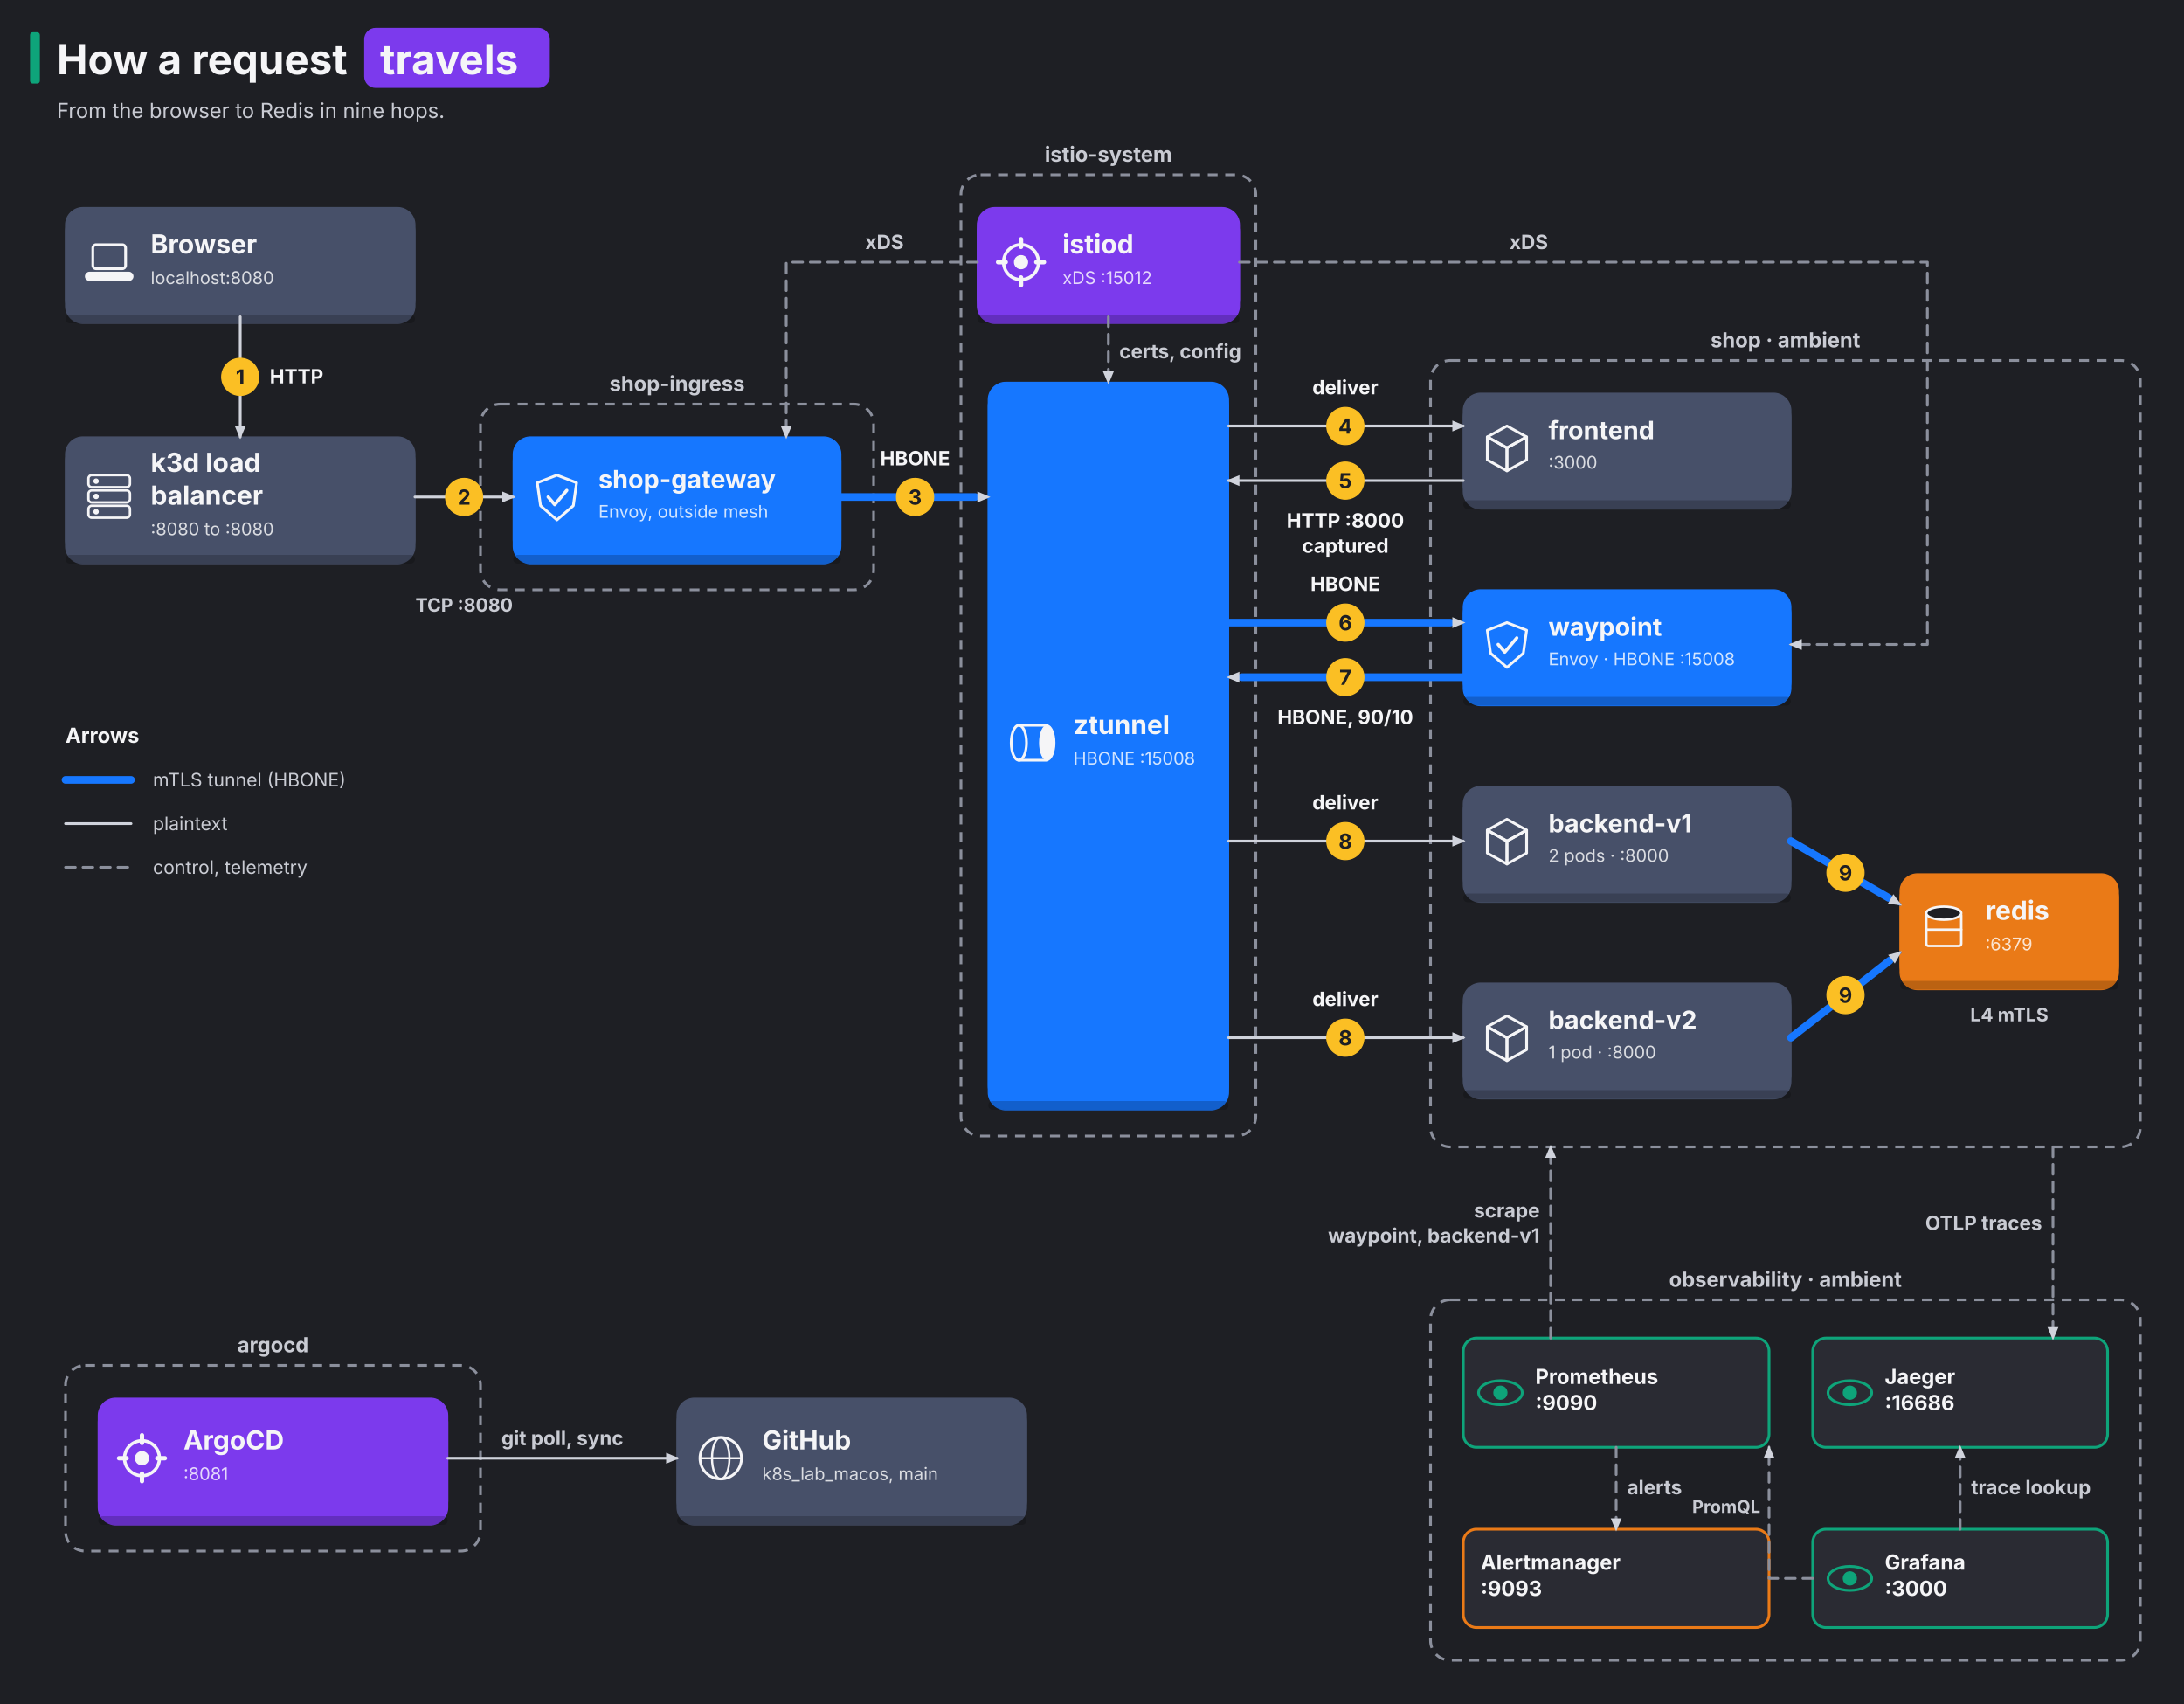
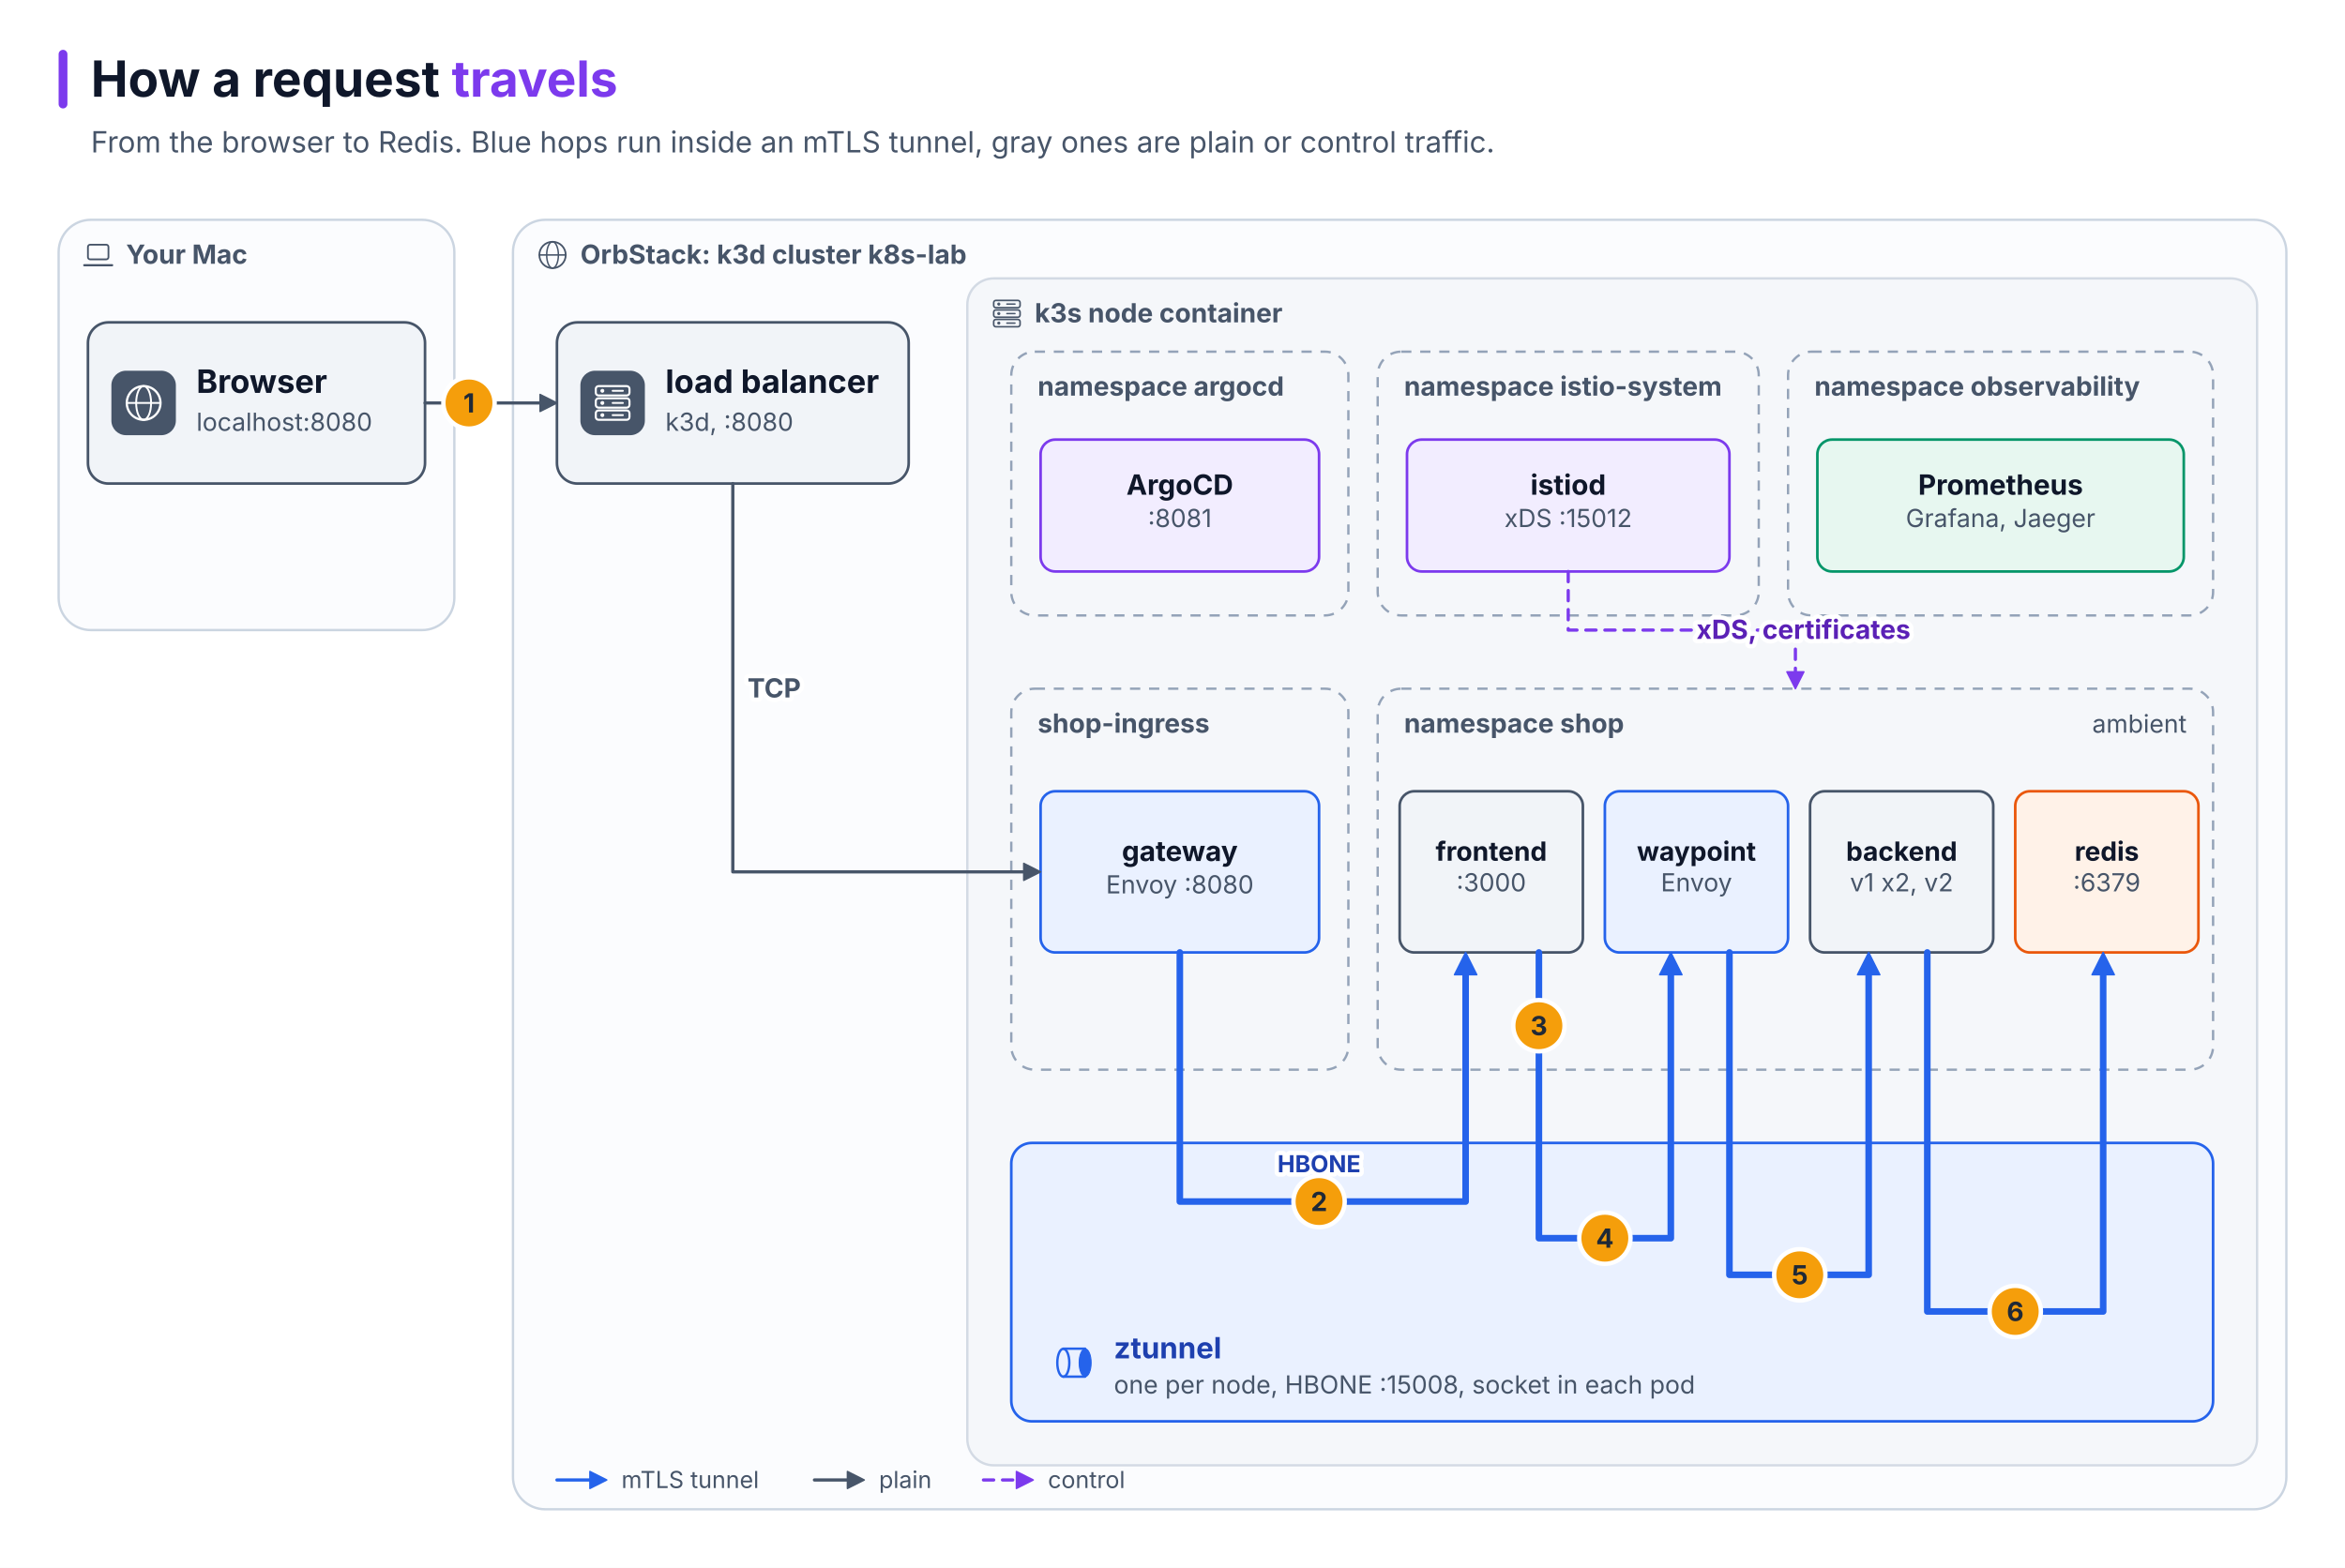
- <svg xmlns="http://www.w3.org/2000/svg" width="2000" height="1560" viewBox="0 0 2000 1560" font-family="Inter, -apple-system, 'Segoe UI', Helvetica, Arial, sans-serif">
-   <rect width="2000" height="1560" fill="#1e1f24" />
-   <defs>
-     <marker id="h" markerWidth="12" markerHeight="10" refX="10" refY="5" orient="auto" markerUnits="userSpaceOnUse">
-       <path d="M0,0 L12,5 L0,10 z" fill="#d0d3dc" />
-     </marker>
-   </defs>
-   <rect x="28.0" y="30.0" width="8.0" height="46.0" rx="2" fill="#0ea47a" stroke="#0ea47a" stroke-width="1" />
-   <text x="52.0" y="68.0" font-size="38" fill="#f5f5f7" font-weight="700" text-anchor="start">How a request</text>
-   <rect x="334.0" y="26.0" width="169.0" height="54.0" rx="10" fill="#7c3aed" stroke="#7c3aed" stroke-width="1" />
-   <text x="348.0" y="68.0" font-size="38" fill="#f5f5f7" font-weight="700" text-anchor="start">travels</text>
-   <text x="52.0" y="108.0" font-size="19" fill="#c9cbd3" text-anchor="start">From the browser to Redis in nine hops.</text>
-   <rect x="60.0" y="196.0" width="320.0" height="100.0" rx="16" fill="#475069" stroke="#475069" stroke-width="1" />
-   <rect x="60.0" y="190.0" width="320.0" height="100.0" rx="16" fill="#475069" stroke="#475069" stroke-width="1" />
-   <rect x="60.0" y="288.0" width="320.0" height="8.0" rx="4" fill="#00000033" stroke="#00000033" stroke-width="0" />
-   <rect x="85.0" y="224.0" width="30.0" height="22.0" rx="3" fill="none" stroke="#f5f5f7" stroke-width="2.5" />
-   <rect x="79.0" y="250.0" width="42.0" height="6.0" rx="3" fill="#f5f5f7" stroke="#f5f5f7" stroke-width="2.5" />
-   <text x="138.0" y="232.0" font-size="24" fill="#f5f5f7" font-weight="700" text-anchor="start">Browser</text>
-   <text x="138.0" y="260.0" font-size="16" fill="#ffffffcc" text-anchor="start">localhost:8080</text>
-   <rect x="60.0" y="406.0" width="320.0" height="110.0" rx="16" fill="#475069" stroke="#475069" stroke-width="1" />
-   <rect x="60.0" y="400.0" width="320.0" height="110.0" rx="16" fill="#475069" stroke="#475069" stroke-width="1" />
-   <rect x="60.0" y="508.0" width="320.0" height="8.0" rx="4" fill="#00000033" stroke="#00000033" stroke-width="0" />
-   <rect x="81.0" y="435.0" width="38.0" height="11.0" rx="3" fill="none" stroke="#f5f5f7" stroke-width="2.2" />
-   <ellipse cx="88.0" cy="440.5" rx="2" ry="2" fill="#f5f5f7" stroke="#f5f5f7" stroke-width="1" />
-   <rect x="81.0" y="449.0" width="38.0" height="11.0" rx="3" fill="none" stroke="#f5f5f7" stroke-width="2.2" />
-   <ellipse cx="88.0" cy="454.5" rx="2" ry="2" fill="#f5f5f7" stroke="#f5f5f7" stroke-width="1" />
-   <rect x="81.0" y="463.0" width="38.0" height="11.0" rx="3" fill="none" stroke="#f5f5f7" stroke-width="2.2" />
-   <ellipse cx="88.0" cy="468.5" rx="2" ry="2" fill="#f5f5f7" stroke="#f5f5f7" stroke-width="1" />
-   <text x="138.0" y="432.0" font-size="24" fill="#f5f5f7" font-weight="700" text-anchor="start">k3d load</text>
-   <text x="138.0" y="462.0" font-size="24" fill="#f5f5f7" font-weight="700" text-anchor="start">balancer</text>
-   <text x="138.0" y="490.0" font-size="16" fill="#ffffffcc" text-anchor="start">:8080 to :8080</text>
-   <polyline points="220.0,290.0 220.0,400.0" fill="none" stroke="#d0d3dc" stroke-width="2.5" stroke-linecap="round" stroke-linejoin="round" marker-end="url(#h)" />
-   <ellipse cx="220.0" cy="345.0" rx="17" ry="17" fill="#fbbf24" stroke="#fbbf24" stroke-width="1" />
-   <text x="220.0" y="352.0" font-size="19" fill="#1e1f24" font-weight="700" text-anchor="middle">1</text>
-   <text x="247.0" y="351.0" font-size="18" fill="#f5f5f7" font-weight="700" text-anchor="start">HTTP</text>
-   <rect x="440.0" y="370.0" width="360.0" height="170.0" rx="18" fill="#00000000" stroke="#8b8f9c" stroke-width="2.5" stroke-dasharray="9 7" />
-   <text x="620.0" y="358.0" font-size="19" fill="#c9cbd3" font-weight="700" text-anchor="middle">shop-ingress</text>
-   <rect x="470.0" y="406.0" width="300.0" height="110.0" rx="16" fill="#1677ff" stroke="#1677ff" stroke-width="1" />
-   <rect x="470.0" y="400.0" width="300.0" height="110.0" rx="16" fill="#1677ff" stroke="#1677ff" stroke-width="1" />
-   <rect x="470.0" y="508.0" width="300.0" height="8.0" rx="4" fill="#00000033" stroke="#00000033" stroke-width="0" />
-   <polygon points="510.0,435.0 528.0,442.0 525.0,463.0 510.0,476.0 495.0,463.0 492.0,442.0" fill="none" stroke="#f5f5f7" stroke-width="2.5" stroke-linejoin="round" />
-   <polyline points="502.0,455.0 508.0,462.0 519.0,449.0" fill="none" stroke="#f5f5f7" stroke-width="3" stroke-linecap="round" stroke-linejoin="round" />
-   <text x="548.0" y="447.0" font-size="23" fill="#f5f5f7" font-weight="700" text-anchor="start">shop-gateway</text>
-   <text x="548.0" y="474.0" font-size="16" fill="#ffffffcc" text-anchor="start">Envoy, outside mesh</text>
-   <polyline points="380.0,455.0 470.0,455.0" fill="none" stroke="#d0d3dc" stroke-width="2.5" stroke-linecap="round" stroke-linejoin="round" marker-end="url(#h)" />
-   <ellipse cx="425.0" cy="455.0" rx="17" ry="17" fill="#fbbf24" stroke="#fbbf24" stroke-width="1" />
-   <text x="425.0" y="462.0" font-size="19" fill="#1e1f24" font-weight="700" text-anchor="middle">2</text>
-   <text x="425.0" y="560.0" font-size="17" fill="#c9cbd3" font-weight="700" text-anchor="middle">TCP :8080</text>
-   <rect x="880.0" y="160.0" width="270.0" height="880.0" rx="18" fill="#00000000" stroke="#8b8f9c" stroke-width="2.5" stroke-dasharray="9 7" />
-   <text x="1015.0" y="148.0" font-size="19" fill="#c9cbd3" font-weight="700" text-anchor="middle">istio-system</text>
-   <rect x="895.0" y="196.0" width="240.0" height="100.0" rx="16" fill="#7c3aed" stroke="#7c3aed" stroke-width="1" />
-   <rect x="895.0" y="190.0" width="240.0" height="100.0" rx="16" fill="#7c3aed" stroke="#7c3aed" stroke-width="1" />
-   <rect x="895.0" y="288.0" width="240.0" height="8.0" rx="4" fill="#00000033" stroke="#00000033" stroke-width="0" />
-   <ellipse cx="935.0" cy="240.0" rx="16" ry="16" fill="none" stroke="#f5f5f7" stroke-width="3" />
-   <ellipse cx="935.0" cy="240.0" rx="6" ry="6" fill="#f5f5f7" stroke="#f5f5f7" stroke-width="1" />
-   <polyline points="935.0,219.0 935.0,226.0" fill="none" stroke="#f5f5f7" stroke-width="4" stroke-linecap="round" stroke-linejoin="round" />
-   <polyline points="935.0,254.0 935.0,261.0" fill="none" stroke="#f5f5f7" stroke-width="4" stroke-linecap="round" stroke-linejoin="round" />
-   <polyline points="914.0,240.0 921.0,240.0" fill="none" stroke="#f5f5f7" stroke-width="4" stroke-linecap="round" stroke-linejoin="round" />
-   <polyline points="949.0,240.0 956.0,240.0" fill="none" stroke="#f5f5f7" stroke-width="4" stroke-linecap="round" stroke-linejoin="round" />
-   <text x="973.0" y="232.0" font-size="24" fill="#f5f5f7" font-weight="700" text-anchor="start">istiod</text>
-   <text x="973.0" y="260.0" font-size="16" fill="#ffffffcc" text-anchor="start">xDS :15012</text>
-   <rect x="905.0" y="356.0" width="220.0" height="660.0" rx="16" fill="#1677ff" stroke="#1677ff" stroke-width="1" />
-   <rect x="905.0" y="350.0" width="220.0" height="660.0" rx="16" fill="#1677ff" stroke="#1677ff" stroke-width="1" />
-   <rect x="905.0" y="1008.0" width="220.0" height="8.0" rx="4" fill="#00000033" stroke="#00000033" stroke-width="0" />
-   <ellipse cx="933.0" cy="680.0" rx="7" ry="16" fill="none" stroke="#f5f5f7" stroke-width="2.5" />
-   <polyline points="933.0,664.0 959.0,664.0" fill="none" stroke="#f5f5f7" stroke-width="2.5" stroke-linecap="round" stroke-linejoin="round" />
-   <polyline points="933.0,696.0 959.0,696.0" fill="none" stroke="#f5f5f7" stroke-width="2.5" stroke-linecap="round" stroke-linejoin="round" />
-   <ellipse cx="959.0" cy="680.0" rx="7" ry="16" fill="#f5f5f7" stroke="#f5f5f7" stroke-width="1" />
-   <text x="983.0" y="672.0" font-size="24" fill="#f5f5f7" font-weight="700" text-anchor="start">ztunnel</text>
-   <text x="983.0" y="700.0" font-size="16" fill="#ffffffcc" text-anchor="start">HBONE :15008</text>
-   <polyline points="770.0,455.0 893.0,455.0" fill="none" stroke="#1677ff" stroke-width="7" stroke-linecap="round" stroke-linejoin="round" />
-   <polyline points="770.0,455.0 905.0,455.0" fill="none" stroke="#1677ff" stroke-width="2.5" stroke-linecap="round" stroke-linejoin="round" marker-end="url(#h)" />
-   <ellipse cx="838.0" cy="455.0" rx="17" ry="17" fill="#fbbf24" stroke="#fbbf24" stroke-width="1" />
-   <text x="838.0" y="462.0" font-size="19" fill="#1e1f24" font-weight="700" text-anchor="middle">3</text>
-   <text x="838.0" y="426.0" font-size="18" fill="#f5f5f7" font-weight="700" text-anchor="middle">HBONE</text>
-   <rect x="1310.0" y="330.0" width="650.0" height="720.0" rx="18" fill="#00000000" stroke="#8b8f9c" stroke-width="2.5" stroke-dasharray="9 7" />
-   <text x="1635.0" y="318.0" font-size="19" fill="#c9cbd3" font-weight="700" text-anchor="middle">shop · ambient</text>
-   <rect x="1340.0" y="366.0" width="300.0" height="100.0" rx="16" fill="#475069" stroke="#475069" stroke-width="1" />
-   <rect x="1340.0" y="360.0" width="300.0" height="100.0" rx="16" fill="#475069" stroke="#475069" stroke-width="1" />
-   <rect x="1340.0" y="458.0" width="300.0" height="8.0" rx="4" fill="#00000033" stroke="#00000033" stroke-width="0" />
-   <polygon points="1380.0,390.0 1398.0,400.0 1380.0,410.0 1362.0,400.0" fill="none" stroke="#f5f5f7" stroke-width="2.5" stroke-linejoin="round" />
-   <polygon points="1362.0,400.0 1380.0,410.0 1380.0,431.0 1362.0,421.0" fill="none" stroke="#f5f5f7" stroke-width="2.5" stroke-linejoin="round" />
-   <polygon points="1398.0,400.0 1380.0,410.0 1380.0,431.0 1398.0,421.0" fill="none" stroke="#f5f5f7" stroke-width="2.5" stroke-linejoin="round" />
-   <text x="1418.0" y="402.0" font-size="23" fill="#f5f5f7" font-weight="700" text-anchor="start">frontend</text>
-   <text x="1418.0" y="429.0" font-size="16" fill="#ffffffcc" text-anchor="start">:3000</text>
-   <rect x="1340.0" y="546.0" width="300.0" height="100.0" rx="16" fill="#1677ff" stroke="#1677ff" stroke-width="1" />
-   <rect x="1340.0" y="540.0" width="300.0" height="100.0" rx="16" fill="#1677ff" stroke="#1677ff" stroke-width="1" />
-   <rect x="1340.0" y="638.0" width="300.0" height="8.0" rx="4" fill="#00000033" stroke="#00000033" stroke-width="0" />
-   <polygon points="1380.0,570.0 1398.0,577.0 1395.0,598.0 1380.0,611.0 1365.0,598.0 1362.0,577.0" fill="none" stroke="#f5f5f7" stroke-width="2.5" stroke-linejoin="round" />
-   <polyline points="1372.0,590.0 1378.0,597.0 1389.0,584.0" fill="none" stroke="#f5f5f7" stroke-width="3" stroke-linecap="round" stroke-linejoin="round" />
-   <text x="1418.0" y="582.0" font-size="23" fill="#f5f5f7" font-weight="700" text-anchor="start">waypoint</text>
-   <text x="1418.0" y="609.0" font-size="16" fill="#ffffffcc" text-anchor="start">Envoy · HBONE :15008</text>
-   <rect x="1340.0" y="726.0" width="300.0" height="100.0" rx="16" fill="#475069" stroke="#475069" stroke-width="1" />
-   <rect x="1340.0" y="720.0" width="300.0" height="100.0" rx="16" fill="#475069" stroke="#475069" stroke-width="1" />
-   <rect x="1340.0" y="818.0" width="300.0" height="8.0" rx="4" fill="#00000033" stroke="#00000033" stroke-width="0" />
-   <polygon points="1380.0,750.0 1398.0,760.0 1380.0,770.0 1362.0,760.0" fill="none" stroke="#f5f5f7" stroke-width="2.5" stroke-linejoin="round" />
-   <polygon points="1362.0,760.0 1380.0,770.0 1380.0,791.0 1362.0,781.0" fill="none" stroke="#f5f5f7" stroke-width="2.5" stroke-linejoin="round" />
-   <polygon points="1398.0,760.0 1380.0,770.0 1380.0,791.0 1398.0,781.0" fill="none" stroke="#f5f5f7" stroke-width="2.5" stroke-linejoin="round" />
-   <text x="1418.0" y="762.0" font-size="23" fill="#f5f5f7" font-weight="700" text-anchor="start">backend-v1</text>
-   <text x="1418.0" y="789.0" font-size="16" fill="#ffffffcc" text-anchor="start">2 pods · :8000</text>
-   <rect x="1340.0" y="906.0" width="300.0" height="100.0" rx="16" fill="#475069" stroke="#475069" stroke-width="1" />
-   <rect x="1340.0" y="900.0" width="300.0" height="100.0" rx="16" fill="#475069" stroke="#475069" stroke-width="1" />
-   <rect x="1340.0" y="998.0" width="300.0" height="8.0" rx="4" fill="#00000033" stroke="#00000033" stroke-width="0" />
-   <polygon points="1380.0,930.0 1398.0,940.0 1380.0,950.0 1362.0,940.0" fill="none" stroke="#f5f5f7" stroke-width="2.5" stroke-linejoin="round" />
-   <polygon points="1362.0,940.0 1380.0,950.0 1380.0,971.0 1362.0,961.0" fill="none" stroke="#f5f5f7" stroke-width="2.5" stroke-linejoin="round" />
-   <polygon points="1398.0,940.0 1380.0,950.0 1380.0,971.0 1398.0,961.0" fill="none" stroke="#f5f5f7" stroke-width="2.5" stroke-linejoin="round" />
-   <text x="1418.0" y="942.0" font-size="23" fill="#f5f5f7" font-weight="700" text-anchor="start">backend-v2</text>
-   <text x="1418.0" y="969.0" font-size="16" fill="#ffffffcc" text-anchor="start">1 pod · :8000</text>
-   <polyline points="1125.0,390.0 1340.0,390.0" fill="none" stroke="#d0d3dc" stroke-width="2.5" stroke-linecap="round" stroke-linejoin="round" marker-end="url(#h)" />
-   <ellipse cx="1232.0" cy="390.0" rx="17" ry="17" fill="#fbbf24" stroke="#fbbf24" stroke-width="1" />
-   <text x="1232.0" y="397.0" font-size="19" fill="#1e1f24" font-weight="700" text-anchor="middle">4</text>
-   <text x="1232.0" y="361.0" font-size="18" fill="#f5f5f7" font-weight="700" text-anchor="middle">deliver</text>
-   <polyline points="1340.0,440.0 1125.0,440.0" fill="none" stroke="#d0d3dc" stroke-width="2.5" stroke-linecap="round" stroke-linejoin="round" marker-end="url(#h)" />
-   <ellipse cx="1232.0" cy="440.0" rx="17" ry="17" fill="#fbbf24" stroke="#fbbf24" stroke-width="1" />
-   <text x="1232.0" y="447.0" font-size="19" fill="#1e1f24" font-weight="700" text-anchor="middle">5</text>
-   <text x="1232.0" y="483.0" font-size="18" fill="#f5f5f7" font-weight="700" text-anchor="middle">HTTP :8000</text>
-   <text x="1232.0" y="506.0" font-size="18" fill="#f5f5f7" font-weight="700" text-anchor="middle">captured</text>
-   <polyline points="1125.0,570.0 1328.0,570.0" fill="none" stroke="#1677ff" stroke-width="7" stroke-linecap="round" stroke-linejoin="round" />
-   <polyline points="1125.0,570.0 1340.0,570.0" fill="none" stroke="#1677ff" stroke-width="2.5" stroke-linecap="round" stroke-linejoin="round" marker-end="url(#h)" />
-   <ellipse cx="1232.0" cy="570.0" rx="17" ry="17" fill="#fbbf24" stroke="#fbbf24" stroke-width="1" />
-   <text x="1232.0" y="577.0" font-size="19" fill="#1e1f24" font-weight="700" text-anchor="middle">6</text>
-   <text x="1232.0" y="541.0" font-size="18" fill="#f5f5f7" font-weight="700" text-anchor="middle">HBONE</text>
-   <polyline points="1340.0,620.0 1137.0,620.0" fill="none" stroke="#1677ff" stroke-width="7" stroke-linecap="round" stroke-linejoin="round" />
-   <polyline points="1340.0,620.0 1125.0,620.0" fill="none" stroke="#1677ff" stroke-width="2.5" stroke-linecap="round" stroke-linejoin="round" marker-end="url(#h)" />
-   <ellipse cx="1232.0" cy="620.0" rx="17" ry="17" fill="#fbbf24" stroke="#fbbf24" stroke-width="1" />
-   <text x="1232.0" y="627.0" font-size="19" fill="#1e1f24" font-weight="700" text-anchor="middle">7</text>
-   <text x="1232.0" y="663.0" font-size="18" fill="#f5f5f7" font-weight="700" text-anchor="middle">HBONE, 90/10</text>
-   <polyline points="1125.0,770.0 1340.0,770.0" fill="none" stroke="#d0d3dc" stroke-width="2.5" stroke-linecap="round" stroke-linejoin="round" marker-end="url(#h)" />
-   <ellipse cx="1232.0" cy="770.0" rx="17" ry="17" fill="#fbbf24" stroke="#fbbf24" stroke-width="1" />
-   <text x="1232.0" y="777.0" font-size="19" fill="#1e1f24" font-weight="700" text-anchor="middle">8</text>
-   <text x="1232.0" y="741.0" font-size="18" fill="#f5f5f7" font-weight="700" text-anchor="middle">deliver</text>
-   <polyline points="1125.0,950.0 1340.0,950.0" fill="none" stroke="#d0d3dc" stroke-width="2.5" stroke-linecap="round" stroke-linejoin="round" marker-end="url(#h)" />
-   <ellipse cx="1232.0" cy="950.0" rx="17" ry="17" fill="#fbbf24" stroke="#fbbf24" stroke-width="1" />
-   <text x="1232.0" y="957.0" font-size="19" fill="#1e1f24" font-weight="700" text-anchor="middle">8</text>
-   <text x="1232.0" y="921.0" font-size="18" fill="#f5f5f7" font-weight="700" text-anchor="middle">deliver</text>
-   <rect x="1740.0" y="806.0" width="200.0" height="100.0" rx="16" fill="#ea7a17" stroke="#ea7a17" stroke-width="1" />
-   <rect x="1740.0" y="800.0" width="200.0" height="100.0" rx="16" fill="#ea7a17" stroke="#ea7a17" stroke-width="1" />
-   <rect x="1740.0" y="898.0" width="200.0" height="8.0" rx="4" fill="#00000033" stroke="#00000033" stroke-width="0" />
-   <rect x="1764.0" y="836.0" width="32.0" height="30.0" rx="2" fill="none" stroke="#f5f5f7" stroke-width="2.2" />
-   <ellipse cx="1780.0" cy="836.0" rx="16" ry="6" fill="#1e1f24" stroke="#f5f5f7" stroke-width="2.2" />
-   <polyline points="1764.0,851.0 1796.0,851.0" fill="none" stroke="#f5f5f7" stroke-width="2.2" stroke-linecap="round" stroke-linejoin="round" />
-   <text x="1818.0" y="842.0" font-size="24" fill="#f5f5f7" font-weight="700" text-anchor="start">redis</text>
-   <text x="1818.0" y="870.0" font-size="16" fill="#ffffffcc" text-anchor="start">:6379</text>
-   <polyline points="1640.0,770.0 1729.6,822.0" fill="none" stroke="#1677ff" stroke-width="7" stroke-linecap="round" stroke-linejoin="round" />
-   <polyline points="1640.0,770.0 1740.0,828.0" fill="none" stroke="#1677ff" stroke-width="2.5" stroke-linecap="round" stroke-linejoin="round" marker-end="url(#h)" />
-   <ellipse cx="1690.0" cy="799.0" rx="17" ry="17" fill="#fbbf24" stroke="#fbbf24" stroke-width="1" />
-   <text x="1690.0" y="806.0" font-size="19" fill="#1e1f24" font-weight="700" text-anchor="middle">9</text>
-   <polyline points="1640.0,950.0 1730.5,879.4" fill="none" stroke="#1677ff" stroke-width="7" stroke-linecap="round" stroke-linejoin="round" />
-   <polyline points="1640.0,950.0 1740.0,872.0" fill="none" stroke="#1677ff" stroke-width="2.5" stroke-linecap="round" stroke-linejoin="round" marker-end="url(#h)" />
-   <ellipse cx="1690.0" cy="911.0" rx="17" ry="17" fill="#fbbf24" stroke="#fbbf24" stroke-width="1" />
-   <text x="1690.0" y="918.0" font-size="19" fill="#1e1f24" font-weight="700" text-anchor="middle">9</text>
-   <text x="1840.0" y="935.0" font-size="17" fill="#c9cbd3" font-weight="700" text-anchor="middle">L4 mTLS</text>
-   <polyline points="895.0,240.0 720.0,240.0 720.0,400.0" fill="none" stroke="#8b8f9c" stroke-width="2.5" stroke-linecap="round" stroke-linejoin="round" stroke-dasharray="9 7" marker-end="url(#h)" />
-   <text x="810.0" y="228.0" font-size="18" fill="#c9cbd3" font-weight="700" text-anchor="middle">xDS</text>
-   <polyline points="1015.0,290.0 1015.0,350.0" fill="none" stroke="#8b8f9c" stroke-width="2.5" stroke-linecap="round" stroke-linejoin="round" stroke-dasharray="9 7" marker-end="url(#h)" />
-   <text x="1025.0" y="328.0" font-size="18" fill="#c9cbd3" font-weight="700" text-anchor="start">certs, config</text>
-   <polyline points="1135.0,240.0 1765.0,240.0 1765.0,590.0 1640.0,590.0" fill="none" stroke="#8b8f9c" stroke-width="2.5" stroke-linecap="round" stroke-linejoin="round" stroke-dasharray="9 7" marker-end="url(#h)" />
-   <text x="1400.0" y="228.0" font-size="18" fill="#c9cbd3" font-weight="700" text-anchor="middle">xDS</text>
-   <rect x="1310.0" y="1190.0" width="650.0" height="330.0" rx="18" fill="#00000000" stroke="#8b8f9c" stroke-width="2.5" stroke-dasharray="9 7" />
-   <text x="1635.0" y="1178.0" font-size="19" fill="#c9cbd3" font-weight="700" text-anchor="middle">observability · ambient</text>
-   <rect x="1340.0" y="1225.0" width="280.0" height="100.0" rx="12" fill="#2a2b33" stroke="#0ea47a" stroke-width="2.5" />
-   <ellipse cx="1374.0" cy="1275.0" rx="20" ry="11" fill="none" stroke="#0ea47a" stroke-width="2.5" />
-   <ellipse cx="1374.0" cy="1275.0" rx="6" ry="6" fill="#0ea47a" stroke="#0ea47a" stroke-width="1" />
-   <text x="1406.0" y="1267.0" font-size="19" fill="#f5f5f7" font-weight="700" text-anchor="start">Prometheus</text>
-   <text x="1406.0" y="1291.0" font-size="19" fill="#f5f5f7" font-weight="700" text-anchor="start">:9090</text>
-   <rect x="1660.0" y="1225.0" width="270.0" height="100.0" rx="12" fill="#2a2b33" stroke="#0ea47a" stroke-width="2.5" />
-   <ellipse cx="1694.0" cy="1275.0" rx="20" ry="11" fill="none" stroke="#0ea47a" stroke-width="2.5" />
-   <ellipse cx="1694.0" cy="1275.0" rx="6" ry="6" fill="#0ea47a" stroke="#0ea47a" stroke-width="1" />
-   <text x="1726.0" y="1267.0" font-size="19" fill="#f5f5f7" font-weight="700" text-anchor="start">Jaeger</text>
-   <text x="1726.0" y="1291.0" font-size="19" fill="#f5f5f7" font-weight="700" text-anchor="start">:16686</text>
-   <rect x="1340.0" y="1400.0" width="280.0" height="90.0" rx="12" fill="#2a2b33" stroke="#ea7a17" stroke-width="2.5" />
-   <text x="1356.0" y="1437.0" font-size="19" fill="#f5f5f7" font-weight="700" text-anchor="start">Alertmanager</text>
-   <text x="1356.0" y="1461.0" font-size="19" fill="#f5f5f7" font-weight="700" text-anchor="start">:9093</text>
-   <rect x="1660.0" y="1400.0" width="270.0" height="90.0" rx="12" fill="#2a2b33" stroke="#0ea47a" stroke-width="2.5" />
-   <ellipse cx="1694.0" cy="1445.0" rx="20" ry="11" fill="none" stroke="#0ea47a" stroke-width="2.5" />
-   <ellipse cx="1694.0" cy="1445.0" rx="6" ry="6" fill="#0ea47a" stroke="#0ea47a" stroke-width="1" />
-   <text x="1726.0" y="1437.0" font-size="19" fill="#f5f5f7" font-weight="700" text-anchor="start">Grafana</text>
-   <text x="1726.0" y="1461.0" font-size="19" fill="#f5f5f7" font-weight="700" text-anchor="start">:3000</text>
-   <polyline points="1480.0,1325.0 1480.0,1400.0" fill="none" stroke="#8b8f9c" stroke-width="2.5" stroke-linecap="round" stroke-linejoin="round" stroke-dasharray="9 7" marker-end="url(#h)" />
-   <text x="1490.0" y="1368.0" font-size="18" fill="#c9cbd3" font-weight="700" text-anchor="start">alerts</text>
-   <polyline points="1660.0,1445.0 1620.0,1445.0 1620.0,1325.0" fill="none" stroke="#8b8f9c" stroke-width="2.5" stroke-linecap="round" stroke-linejoin="round" stroke-dasharray="9 7" marker-end="url(#h)" />
-   <text x="1612.0" y="1385.0" font-size="16" fill="#c9cbd3" font-weight="700" text-anchor="end">PromQL</text>
-   <polyline points="1795.0,1400.0 1795.0,1325.0" fill="none" stroke="#8b8f9c" stroke-width="2.5" stroke-linecap="round" stroke-linejoin="round" stroke-dasharray="9 7" marker-end="url(#h)" />
-   <text x="1805.0" y="1368.0" font-size="18" fill="#c9cbd3" font-weight="700" text-anchor="start">trace lookup</text>
-   <polyline points="1420.0,1225.0 1420.0,1050.0" fill="none" stroke="#8b8f9c" stroke-width="2.5" stroke-linecap="round" stroke-linejoin="round" stroke-dasharray="9 7" marker-end="url(#h)" />
-   <text x="1410.0" y="1114.5" font-size="18" fill="#c9cbd3" font-weight="700" text-anchor="end">scrape</text>
-   <text x="1410.0" y="1137.5" font-size="18" fill="#c9cbd3" font-weight="700" text-anchor="end">waypoint, backend-v1</text>
-   <polyline points="1880.0,1050.0 1880.0,1225.0" fill="none" stroke="#8b8f9c" stroke-width="2.5" stroke-linecap="round" stroke-linejoin="round" stroke-dasharray="9 7" marker-end="url(#h)" />
-   <text x="1870.0" y="1126.0" font-size="18" fill="#c9cbd3" font-weight="700" text-anchor="end">OTLP traces</text>
-   <rect x="60.0" y="1250.0" width="380.0" height="170.0" rx="18" fill="#00000000" stroke="#8b8f9c" stroke-width="2.5" stroke-dasharray="9 7" />
-   <text x="250.0" y="1238.0" font-size="19" fill="#c9cbd3" font-weight="700" text-anchor="middle">argocd</text>
-   <rect x="90.0" y="1286.0" width="320.0" height="110.0" rx="16" fill="#7c3aed" stroke="#7c3aed" stroke-width="1" />
-   <rect x="90.0" y="1280.0" width="320.0" height="110.0" rx="16" fill="#7c3aed" stroke="#7c3aed" stroke-width="1" />
-   <rect x="90.0" y="1388.0" width="320.0" height="8.0" rx="4" fill="#00000033" stroke="#00000033" stroke-width="0" />
-   <ellipse cx="130.0" cy="1335.0" rx="16" ry="16" fill="none" stroke="#f5f5f7" stroke-width="3" />
-   <ellipse cx="130.0" cy="1335.0" rx="6" ry="6" fill="#f5f5f7" stroke="#f5f5f7" stroke-width="1" />
-   <polyline points="130.0,1314.0 130.0,1321.0" fill="none" stroke="#f5f5f7" stroke-width="4" stroke-linecap="round" stroke-linejoin="round" />
-   <polyline points="130.0,1349.0 130.0,1356.0" fill="none" stroke="#f5f5f7" stroke-width="4" stroke-linecap="round" stroke-linejoin="round" />
-   <polyline points="109.0,1335.0 116.0,1335.0" fill="none" stroke="#f5f5f7" stroke-width="4" stroke-linecap="round" stroke-linejoin="round" />
-   <polyline points="144.0,1335.0 151.0,1335.0" fill="none" stroke="#f5f5f7" stroke-width="4" stroke-linecap="round" stroke-linejoin="round" />
-   <text x="168.0" y="1327.0" font-size="24" fill="#f5f5f7" font-weight="700" text-anchor="start">ArgoCD</text>
-   <text x="168.0" y="1355.0" font-size="16" fill="#ffffffcc" text-anchor="start">:8081</text>
-   <rect x="620.0" y="1286.0" width="320.0" height="110.0" rx="16" fill="#475069" stroke="#475069" stroke-width="1" />
-   <rect x="620.0" y="1280.0" width="320.0" height="110.0" rx="16" fill="#475069" stroke="#475069" stroke-width="1" />
-   <rect x="620.0" y="1388.0" width="320.0" height="8.0" rx="4" fill="#00000033" stroke="#00000033" stroke-width="0" />
-   <ellipse cx="660.0" cy="1335.0" rx="19" ry="19" fill="none" stroke="#f5f5f7" stroke-width="2.5" />
-   <ellipse cx="660.0" cy="1335.0" rx="8" ry="19" fill="none" stroke="#f5f5f7" stroke-width="2" />
-   <polyline points="641.0,1335.0 679.0,1335.0" fill="none" stroke="#f5f5f7" stroke-width="2" stroke-linecap="round" stroke-linejoin="round" />
-   <text x="698.0" y="1327.0" font-size="24" fill="#f5f5f7" font-weight="700" text-anchor="start">GitHub</text>
-   <text x="698.0" y="1355.0" font-size="16" fill="#ffffffcc" text-anchor="start">k8s_lab_macos, main</text>
-   <polyline points="410.0,1335.0 620.0,1335.0" fill="none" stroke="#d0d3dc" stroke-width="2.5" stroke-linecap="round" stroke-linejoin="round" marker-end="url(#h)" />
-   <text x="515.0" y="1323.0" font-size="18" fill="#c9cbd3" font-weight="700" text-anchor="middle">git poll, sync</text>
-   <text x="60.0" y="680.0" font-size="19" fill="#f5f5f7" font-weight="700" text-anchor="start">Arrows</text>
-   <polyline points="60.0,714.0 120.0,714.0" fill="none" stroke="#1677ff" stroke-width="7" stroke-linecap="round" stroke-linejoin="round" />
-   <text x="140.0" y="720.0" font-size="17" fill="#c9cbd3" text-anchor="start">mTLS tunnel (HBONE)</text>
-   <polyline points="60.0,754.0 120.0,754.0" fill="none" stroke="#d0d3dc" stroke-width="2.5" stroke-linecap="round" stroke-linejoin="round" />
-   <text x="140.0" y="760.0" font-size="17" fill="#c9cbd3" text-anchor="start">plaintext</text>
-   <polyline points="60.0,794.0 120.0,794.0" fill="none" stroke="#8b8f9c" stroke-width="2.5" stroke-linecap="round" stroke-linejoin="round" stroke-dasharray="9 7" />
-   <text x="140.0" y="800.0" font-size="17" fill="#c9cbd3" text-anchor="start">control, telemetry</text>
+ <svg xmlns="http://www.w3.org/2000/svg" width="1600" height="1070" viewBox="0 0 1600 1070" font-family="Inter, -apple-system, 'Segoe UI', Helvetica, Arial, sans-serif">
+   <rect width="1600" height="1070" fill="#ffffff" />
+   <rect x="40.0" y="34.0" width="6.0" height="40.0" rx="3.0" fill="#7c3aed" stroke="none" />
+   <text x="62" y="66" font-size="34" font-weight="700" fill="#0f172a">How a request <tspan fill="#7c3aed">travels</tspan>
+   </text>
+   <text x="62.0" y="104.0" font-size="20.0" fill="#475569" text-anchor="start">From the browser to Redis. Blue hops run inside an mTLS tunnel, gray ones are plain or control traffic.</text>
+   <rect x="40.0" y="150.0" width="270.0" height="280.0" rx="22.0" fill="#fbfcfe" stroke="#cbd5e1" stroke-width="1.6" />
+   <rect x="60.0" y="167.0" width="14.0" height="10.0" rx="1.5" fill="none" stroke="#475569" stroke-width="1.2" />
+   <polyline points="57.5,181.0 76.5,181.0" fill="none" stroke="#475569" stroke-width="1.50" stroke-linecap="round" stroke-linejoin="round" />
+   <text x="86.0" y="180.0" font-size="18.0" fill="#475569" font-weight="700" text-anchor="start">Your Mac</text>
+   <rect x="60.0" y="220.0" width="230.0" height="110.0" rx="14.0" fill="#f1f4f8" stroke="#475569" stroke-width="1.8" />
+   <rect x="76.0" y="253.0" width="44.0" height="44.0" rx="10.0" fill="#475569" stroke="none" />
+   <ellipse cx="98.0" cy="275.0" rx="11.5" ry="11.5" fill="none" stroke="#ffffff" stroke-width="1.54" />
+   <ellipse cx="98.0" cy="275.0" rx="5.1" ry="11.5" fill="none" stroke="#ffffff" stroke-width="1.28" />
+   <polyline points="86.5,275.0 109.5,275.0" fill="none" stroke="#ffffff" stroke-width="1.28" stroke-linecap="round" stroke-linejoin="round" />
+   <text x="134.0" y="268.1" font-size="22.0" fill="#0f172a" font-weight="700" text-anchor="start">Browser</text>
+   <text x="134.0" y="294.0" font-size="17.0" fill="#475569" text-anchor="start">localhost:8080</text>
+   <rect x="350.0" y="150.0" width="1210.0" height="880.0" rx="22.0" fill="#fbfcfe" stroke="#cbd5e1" stroke-width="1.6" />
+   <ellipse cx="377.0" cy="174.0" rx="9.0" ry="9.0" fill="none" stroke="#475569" stroke-width="1.20" />
+   <ellipse cx="377.0" cy="174.0" rx="4.0" ry="9.0" fill="none" stroke="#475569" stroke-width="1.00" />
+   <polyline points="368.0,174.0 386.0,174.0" fill="none" stroke="#475569" stroke-width="1.00" stroke-linecap="round" stroke-linejoin="round" />
+   <text x="396.0" y="180.0" font-size="18.0" fill="#475569" font-weight="700" text-anchor="start">OrbStack: k3d cluster k8s-lab</text>
+   <rect x="380.0" y="220.0" width="240.0" height="110.0" rx="14.0" fill="#f1f4f8" stroke="#475569" stroke-width="1.8" />
+   <rect x="396.0" y="253.0" width="44.0" height="44.0" rx="10.0" fill="#475569" stroke="none" />
+   <rect x="406.5" y="263.5" width="23.0" height="6.4" rx="1.9" fill="none" stroke="#ffffff" stroke-width="1.408" />
+   <ellipse cx="411.0" cy="266.7" rx="1.0" ry="1.0" fill="#ffffff" stroke="#ffffff" stroke-width="0.64" />
+   <polyline points="418.0,266.7 425.0,266.7" fill="none" stroke="#ffffff" stroke-width="1.28" stroke-linecap="round" stroke-linejoin="round" />
+   <rect x="406.5" y="271.8" width="23.0" height="6.4" rx="1.9" fill="none" stroke="#ffffff" stroke-width="1.408" />
+   <ellipse cx="411.0" cy="275.0" rx="1.0" ry="1.0" fill="#ffffff" stroke="#ffffff" stroke-width="0.64" />
+   <polyline points="418.0,275.0 425.0,275.0" fill="none" stroke="#ffffff" stroke-width="1.28" stroke-linecap="round" stroke-linejoin="round" />
+   <rect x="406.5" y="280.1" width="23.0" height="6.4" rx="1.9" fill="none" stroke="#ffffff" stroke-width="1.408" />
+   <ellipse cx="411.0" cy="283.3" rx="1.0" ry="1.0" fill="#ffffff" stroke="#ffffff" stroke-width="0.64" />
+   <polyline points="418.0,283.3 425.0,283.3" fill="none" stroke="#ffffff" stroke-width="1.28" stroke-linecap="round" stroke-linejoin="round" />
+   <text x="454.0" y="268.1" font-size="22.0" fill="#0f172a" font-weight="700" text-anchor="start">load balancer</text>
+   <text x="454.0" y="294.0" font-size="17.0" fill="#475569" text-anchor="start">k3d, :8080</text>
+   <rect x="660.0" y="190.0" width="880.0" height="810.0" rx="18.0" fill="#f5f7fa" stroke="#d3dae4" stroke-width="1.6" />
+   <rect x="678.0" y="205.0" width="18.0" height="5.0" rx="1.5" fill="none" stroke="#475569" stroke-width="1.1" />
+   <ellipse cx="681.5" cy="207.5" rx="0.8" ry="0.8" fill="#475569" stroke="#475569" stroke-width="0.50" />
+   <polyline points="687.0,207.5 692.5,207.5" fill="none" stroke="#475569" stroke-width="1.00" stroke-linecap="round" stroke-linejoin="round" />
+   <rect x="678.0" y="211.5" width="18.0" height="5.0" rx="1.5" fill="none" stroke="#475569" stroke-width="1.1" />
+   <ellipse cx="681.5" cy="214.0" rx="0.8" ry="0.8" fill="#475569" stroke="#475569" stroke-width="0.50" />
+   <polyline points="687.0,214.0 692.5,214.0" fill="none" stroke="#475569" stroke-width="1.00" stroke-linecap="round" stroke-linejoin="round" />
+   <rect x="678.0" y="218.0" width="18.0" height="5.0" rx="1.5" fill="none" stroke="#475569" stroke-width="1.1" />
+   <ellipse cx="681.5" cy="220.5" rx="0.8" ry="0.8" fill="#475569" stroke="#475569" stroke-width="0.50" />
+   <polyline points="687.0,220.5 692.5,220.5" fill="none" stroke="#475569" stroke-width="1.00" stroke-linecap="round" stroke-linejoin="round" />
+   <text x="706.0" y="220.0" font-size="18.0" fill="#475569" font-weight="700" text-anchor="start">k3s node container</text>
+   <rect x="690.0" y="240.0" width="230.0" height="180.0" rx="16.0" fill="none" stroke="#94a3b8" stroke-width="1.6" stroke-dasharray="7 6" />
+   <text x="708.0" y="270.0" font-size="18.0" fill="#475569" font-weight="700" text-anchor="start">namespace argocd</text>
+   <rect x="710.0" y="300.0" width="190.0" height="90.0" rx="10.0" fill="#f2edff" stroke="#7c3aed" stroke-width="1.8" />
+   <text x="805.0" y="337.6" font-size="19.0" fill="#0f172a" font-weight="700" text-anchor="middle">ArgoCD</text>
+   <text x="805.0" y="359.7" font-size="17.0" fill="#475569" text-anchor="middle">:8081</text>
+   <rect x="940.0" y="240.0" width="260.0" height="180.0" rx="16.0" fill="none" stroke="#94a3b8" stroke-width="1.6" stroke-dasharray="7 6" />
+   <text x="958.0" y="270.0" font-size="18.0" fill="#475569" font-weight="700" text-anchor="start">namespace istio-system</text>
+   <rect x="960.0" y="300.0" width="220.0" height="90.0" rx="10.0" fill="#f2edff" stroke="#7c3aed" stroke-width="1.8" />
+   <text x="1070.0" y="337.6" font-size="19.0" fill="#0f172a" font-weight="700" text-anchor="middle">istiod</text>
+   <text x="1070.0" y="359.7" font-size="17.0" fill="#475569" text-anchor="middle">xDS :15012</text>
+   <rect x="1220.0" y="240.0" width="290.0" height="180.0" rx="16.0" fill="none" stroke="#94a3b8" stroke-width="1.6" stroke-dasharray="7 6" />
+   <text x="1238.0" y="270.0" font-size="18.0" fill="#475569" font-weight="700" text-anchor="start">namespace observability</text>
+   <rect x="1240.0" y="300.0" width="250.0" height="90.0" rx="10.0" fill="#e7f7f0" stroke="#059669" stroke-width="1.8" />
+   <text x="1365.0" y="337.6" font-size="19.0" fill="#0f172a" font-weight="700" text-anchor="middle">Prometheus</text>
+   <text x="1365.0" y="359.7" font-size="17.0" fill="#475569" text-anchor="middle">Grafana, Jaeger</text>
+   <rect x="690.0" y="470.0" width="230.0" height="260.0" rx="16.0" fill="none" stroke="#94a3b8" stroke-width="1.6" stroke-dasharray="7 6" />
+   <text x="708.0" y="500.0" font-size="18.0" fill="#475569" font-weight="700" text-anchor="start">shop-ingress</text>
+   <rect x="710.0" y="540.0" width="190.0" height="110.0" rx="10.0" fill="#eaf1ff" stroke="#2563eb" stroke-width="1.8" />
+   <text x="805.0" y="587.6" font-size="19.0" fill="#0f172a" font-weight="700" text-anchor="middle">gateway</text>
+   <text x="805.0" y="609.7" font-size="17.0" fill="#475569" text-anchor="middle">Envoy :8080</text>
+   <rect x="940.0" y="470.0" width="570.0" height="260.0" rx="16.0" fill="none" stroke="#94a3b8" stroke-width="1.6" stroke-dasharray="7 6" />
+   <text x="958.0" y="500.0" font-size="18.0" fill="#475569" font-weight="700" text-anchor="start">namespace shop</text>
+   <text x="1492.0" y="500.0" font-size="17.0" fill="#475569" text-anchor="end">ambient</text>
+   <rect x="955.0" y="540.0" width="125.0" height="110.0" rx="10.0" fill="#f1f4f8" stroke="#475569" stroke-width="1.8" />
+   <text x="1017.5" y="587.4" font-size="18.0" fill="#0f172a" font-weight="700" text-anchor="middle">frontend</text>
+   <text x="1017.5" y="608.3" font-size="17.0" fill="#475569" text-anchor="middle">:3000</text>
+   <rect x="1095.0" y="540.0" width="125.0" height="110.0" rx="10.0" fill="#eaf1ff" stroke="#2563eb" stroke-width="1.8" />
+   <text x="1157.5" y="587.4" font-size="18.0" fill="#0f172a" font-weight="700" text-anchor="middle">waypoint</text>
+   <text x="1157.5" y="608.3" font-size="17.0" fill="#475569" text-anchor="middle">Envoy</text>
+   <rect x="1235.0" y="540.0" width="125.0" height="110.0" rx="10.0" fill="#f1f4f8" stroke="#475569" stroke-width="1.8" />
+   <text x="1297.5" y="587.4" font-size="18.0" fill="#0f172a" font-weight="700" text-anchor="middle">backend</text>
+   <text x="1297.5" y="608.3" font-size="17.0" fill="#475569" text-anchor="middle">v1 x2, v2</text>
+   <rect x="1375.0" y="540.0" width="125.0" height="110.0" rx="10.0" fill="#fff2e8" stroke="#ea580c" stroke-width="1.8" />
+   <text x="1437.5" y="587.4" font-size="18.0" fill="#0f172a" font-weight="700" text-anchor="middle">redis</text>
+   <text x="1437.5" y="608.3" font-size="17.0" fill="#475569" text-anchor="middle">:6379</text>
+   <rect x="690.0" y="780.0" width="820.0" height="190.0" rx="14.0" fill="#eaf1ff" stroke="#2563eb" stroke-width="1.8" />
+   <ellipse cx="725.5" cy="930.0" rx="4.1" ry="9.5" fill="none" stroke="#2563eb" stroke-width="1.63" />
+   <polyline points="725.5,920.4 740.4,920.4" fill="none" stroke="#2563eb" stroke-width="1.63" stroke-linecap="round" stroke-linejoin="round" />
+   <polyline points="725.5,939.5 740.4,939.5" fill="none" stroke="#2563eb" stroke-width="1.63" stroke-linecap="round" stroke-linejoin="round" />
+   <ellipse cx="740.4" cy="930.0" rx="4.1" ry="9.5" fill="#2563eb" stroke="#2563eb" stroke-width="0.68" />
+   <text x="760.0" y="927.0" font-size="20.0" fill="#1e40af" font-weight="700" text-anchor="start">ztunnel</text>
+   <text x="760.0" y="951.0" font-size="17.0" fill="#475569" text-anchor="start">one per node, HBONE :15008, socket in each pod</text>
+   <polyline points="290.0,275.0 370.5,275.0" fill="none" stroke="#475569" stroke-width="2.20" stroke-linecap="round" stroke-linejoin="round" />
+   <polygon points="380.0,275.0 368.5,280.8 368.5,269.2" fill="#475569" stroke="#475569" stroke-width="1" stroke-linejoin="round" />
+   <ellipse cx="320.0" cy="275.0" rx="19.0" ry="19.0" fill="#ffffff" stroke="none" />
+   <ellipse cx="320.0" cy="275.0" rx="16.0" ry="16.0" fill="#f59e0b" stroke="none" />
+   <text x="320.0" y="281.5" font-size="18.0" fill="#1f2937" font-weight="700" text-anchor="middle">1</text>
+   <polyline points="500.0,330.0 500.0,595.0 700.5,595.0" fill="none" stroke="#475569" stroke-width="2.20" stroke-linecap="round" stroke-linejoin="round" />
+   <polygon points="710.0,595.0 698.5,600.8 698.5,589.2" fill="#475569" stroke="#475569" stroke-width="1" stroke-linejoin="round" />
+   <text x="510.0" y="476.0" font-size="18.0" fill="#475569" font-weight="700" stroke="#ffffff" stroke-width="6" stroke-linejoin="round" paint-order="stroke" text-anchor="start">TCP</text>
+   <polyline points="805.0,650.0 805.0,820.0 1000.0,820.0 1000.0,663.2" fill="none" stroke="#2563eb" stroke-width="4.50" stroke-linecap="round" stroke-linejoin="round" />
+   <polygon points="1000.0,650.0 1007.6,665.2 992.4,665.2" fill="#2563eb" stroke="#2563eb" stroke-width="1" stroke-linejoin="round" />
+   <ellipse cx="900.0" cy="820.0" rx="19.0" ry="19.0" fill="#ffffff" stroke="none" />
+   <ellipse cx="900.0" cy="820.0" rx="16.0" ry="16.0" fill="#f59e0b" stroke="none" />
+   <text x="900.0" y="826.5" font-size="18.0" fill="#1f2937" font-weight="700" text-anchor="middle">2</text>
+   <text x="900.0" y="800.0" font-size="16.0" fill="#1e40af" font-weight="700" stroke="#ffffff" stroke-width="6" stroke-linejoin="round" paint-order="stroke" text-anchor="middle">HBONE</text>
+   <polyline points="1050.0,650.0 1050.0,845.0 1140.0,845.0 1140.0,663.2" fill="none" stroke="#2563eb" stroke-width="4.50" stroke-linecap="round" stroke-linejoin="round" />
+   <polygon points="1140.0,650.0 1147.6,665.2 1132.4,665.2" fill="#2563eb" stroke="#2563eb" stroke-width="1" stroke-linejoin="round" />
+   <ellipse cx="1050.0" cy="700.0" rx="19.0" ry="19.0" fill="#ffffff" stroke="none" />
+   <ellipse cx="1050.0" cy="700.0" rx="16.0" ry="16.0" fill="#f59e0b" stroke="none" />
+   <text x="1050.0" y="706.5" font-size="18.0" fill="#1f2937" font-weight="700" text-anchor="middle">3</text>
+   <ellipse cx="1095.0" cy="845.0" rx="19.0" ry="19.0" fill="#ffffff" stroke="none" />
+   <ellipse cx="1095.0" cy="845.0" rx="16.0" ry="16.0" fill="#f59e0b" stroke="none" />
+   <text x="1095.0" y="851.5" font-size="18.0" fill="#1f2937" font-weight="700" text-anchor="middle">4</text>
+   <polyline points="1180.0,650.0 1180.0,870.0 1275.0,870.0 1275.0,663.2" fill="none" stroke="#2563eb" stroke-width="4.50" stroke-linecap="round" stroke-linejoin="round" />
+   <polygon points="1275.0,650.0 1282.6,665.2 1267.4,665.2" fill="#2563eb" stroke="#2563eb" stroke-width="1" stroke-linejoin="round" />
+   <ellipse cx="1228.0" cy="870.0" rx="19.0" ry="19.0" fill="#ffffff" stroke="none" />
+   <ellipse cx="1228.0" cy="870.0" rx="16.0" ry="16.0" fill="#f59e0b" stroke="none" />
+   <text x="1228.0" y="876.5" font-size="18.0" fill="#1f2937" font-weight="700" text-anchor="middle">5</text>
+   <polyline points="1315.0,650.0 1315.0,895.0 1435.0,895.0 1435.0,663.2" fill="none" stroke="#2563eb" stroke-width="4.50" stroke-linecap="round" stroke-linejoin="round" />
+   <polygon points="1435.0,650.0 1442.6,665.2 1427.4,665.2" fill="#2563eb" stroke="#2563eb" stroke-width="1" stroke-linejoin="round" />
+   <ellipse cx="1375.0" cy="895.0" rx="19.0" ry="19.0" fill="#ffffff" stroke="none" />
+   <ellipse cx="1375.0" cy="895.0" rx="16.0" ry="16.0" fill="#f59e0b" stroke="none" />
+   <text x="1375.0" y="901.5" font-size="18.0" fill="#1f2937" font-weight="700" text-anchor="middle">6</text>
+   <polyline points="1070.0,390.0 1070.0,430.0 1225.0,430.0 1225.0,460.5" fill="none" stroke="#7c3aed" stroke-width="2.20" stroke-linecap="round" stroke-linejoin="round" stroke-dasharray="7 6" />
+   <polygon points="1225.0,470.0 1219.2,458.5 1230.8,458.5" fill="#7c3aed" stroke="#7c3aed" stroke-width="1" stroke-linejoin="round" />
+   <text x="1157.5" y="436.0" font-size="18.0" fill="#5b21b6" font-weight="700" stroke="#ffffff" stroke-width="6" stroke-linejoin="round" paint-order="stroke" text-anchor="start">xDS, certificates</text>
+   <polyline points="380.0,1010.0 404.5,1010.0" fill="none" stroke="#2563eb" stroke-width="2.20" stroke-linecap="round" stroke-linejoin="round" />
+   <polygon points="414.0,1010.0 402.5,1015.8 402.5,1004.2" fill="#2563eb" stroke="#2563eb" stroke-width="1" stroke-linejoin="round" />
+   <text x="424.0" y="1015.5" font-size="16.0" fill="#475569" text-anchor="start">mTLS tunnel</text>
+   <polyline points="555.7,1010.0 580.2,1010.0" fill="none" stroke="#475569" stroke-width="2.20" stroke-linecap="round" stroke-linejoin="round" />
+   <polygon points="589.7,1010.0 578.2,1015.8 578.2,1004.2" fill="#475569" stroke="#475569" stroke-width="1" stroke-linejoin="round" />
+   <text x="599.7" y="1015.5" font-size="16.0" fill="#475569" text-anchor="start">plain</text>
+   <polyline points="671.0,1010.0 695.5,1010.0" fill="none" stroke="#7c3aed" stroke-width="2.20" stroke-linecap="round" stroke-linejoin="round" stroke-dasharray="7 6" />
+   <polygon points="705.0,1010.0 693.5,1015.8 693.5,1004.2" fill="#7c3aed" stroke="#7c3aed" stroke-width="1" stroke-linejoin="round" />
+   <text x="715.0" y="1015.5" font-size="16.0" fill="#475569" text-anchor="start">control</text>
</svg>
